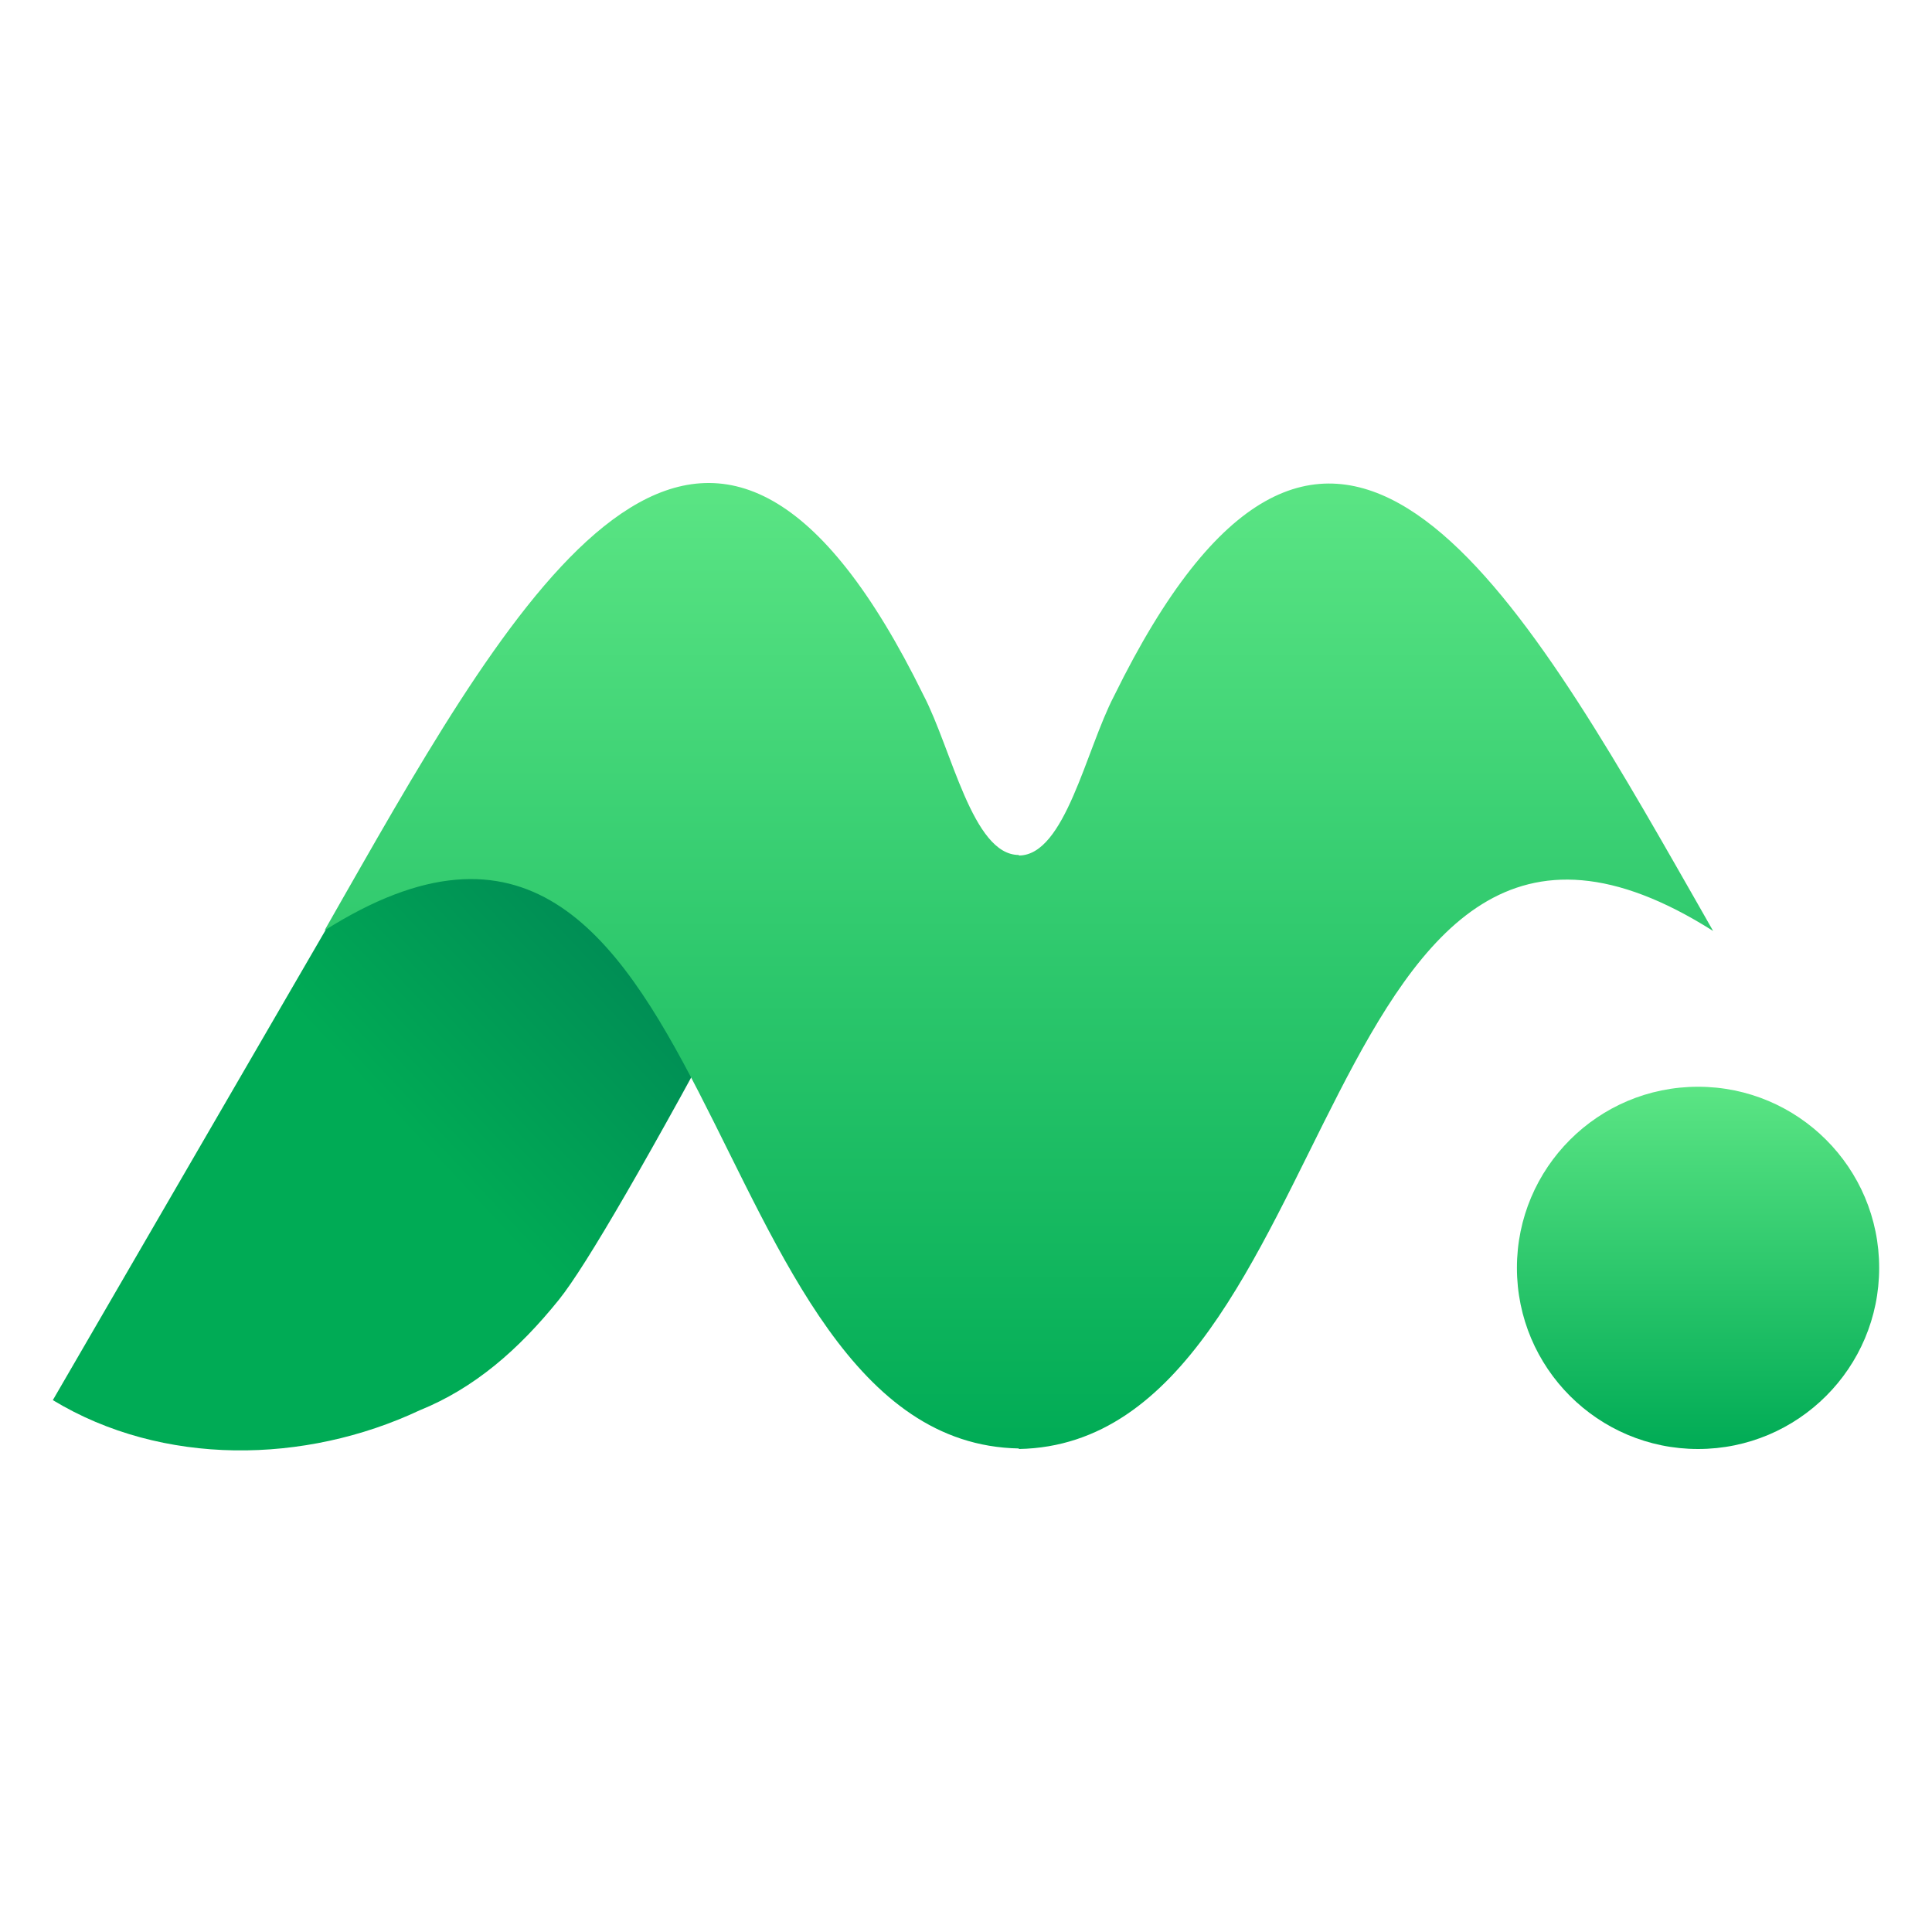
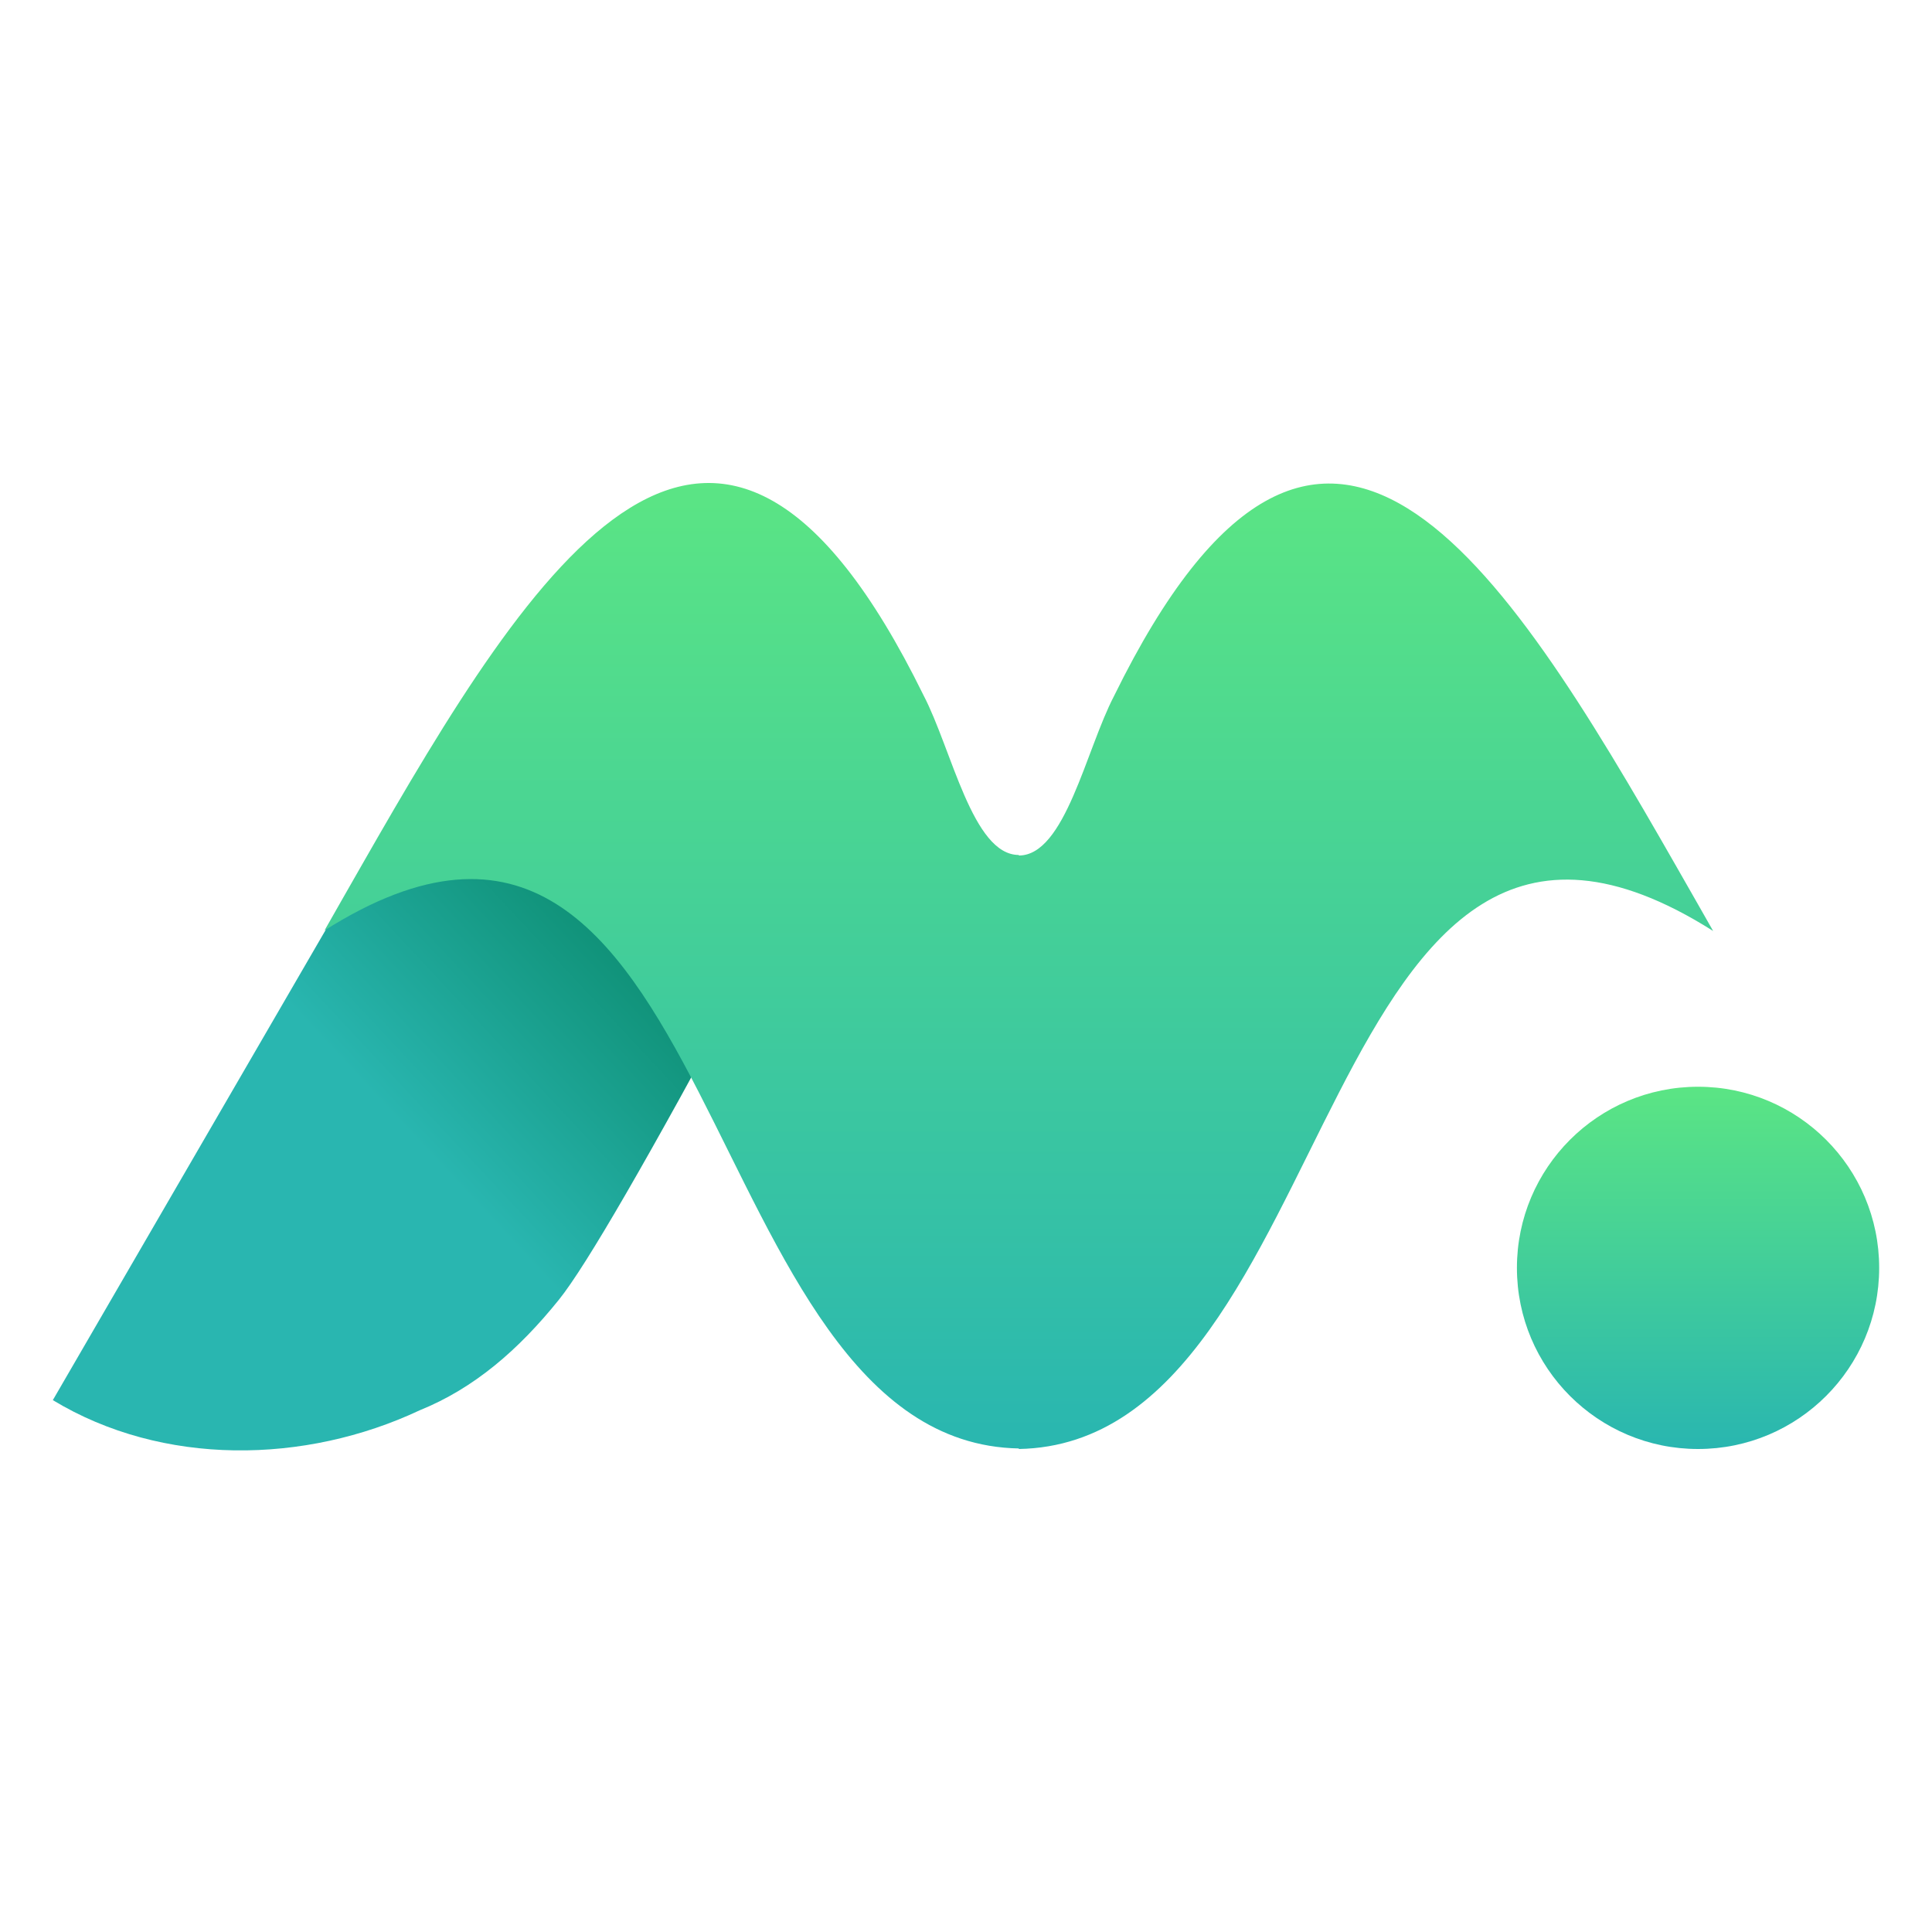
<svg xmlns="http://www.w3.org/2000/svg" height="512" viewBox="0 0 512 512" width="512">
  <linearGradient id="a" x1="100%" x2="50%" y1="5.663%" y2="50%">
    <stop offset="0" stop-color="#007b55" />
-     <stop offset="1" stop-color="#00ab55" />
+     <stop offset="1" stop-color="#29B6B0" />
  </linearGradient>
  <linearGradient id="b" x1="50%" x2="50%" y1="0%" y2="100%">
    <stop offset="0" stop-color="#5be584" />
-     <stop offset="1" stop-color="#00ab55" />
+     <stop offset="1" stop-color="#29B6B0" />
  </linearGradient>
  <g fill="none" fill-rule="evenodd" transform="translate(14 128)">
    <path d="m92.807 83.107c44.289 22.889 46.308 23.935 46.401 23.98.012.009.642.333 44.793 23.153-26.072 48.54-42.693 77.266-49.868 86.179-10.759 13.37-22.495 23.493-36.93 29.334-30.346 14.262-68.07 14.929-97.202-2.704z" fill="url(#a)" />
    <g fill="url(#b)">
      <path d="m430.31 101.726c-46.271-80.956-94.1-157.228-149.043-45.344-7.516 14.383-12.995 42.337-25.267 42.337v-.142c-12.272 0-17.749-27.953-25.265-42.337-54.945-111.885-102.774-35.612-149.045 45.344-3.482 6.105-6.827 11.932-9.69 16.996 106.038-67.127 97.11 135.666 184 137.278v.142c86.891-1.611 77.962-204.405 184-137.28-2.861-5.062-6.206-10.889-9.69-16.994" />
      <path d="m436 256c26.509 0 48-21.491 48-48s-21.491-48-48-48-48 21.491-48 48 21.491 48 48 48" />
    </g>
  </g>
</svg>
